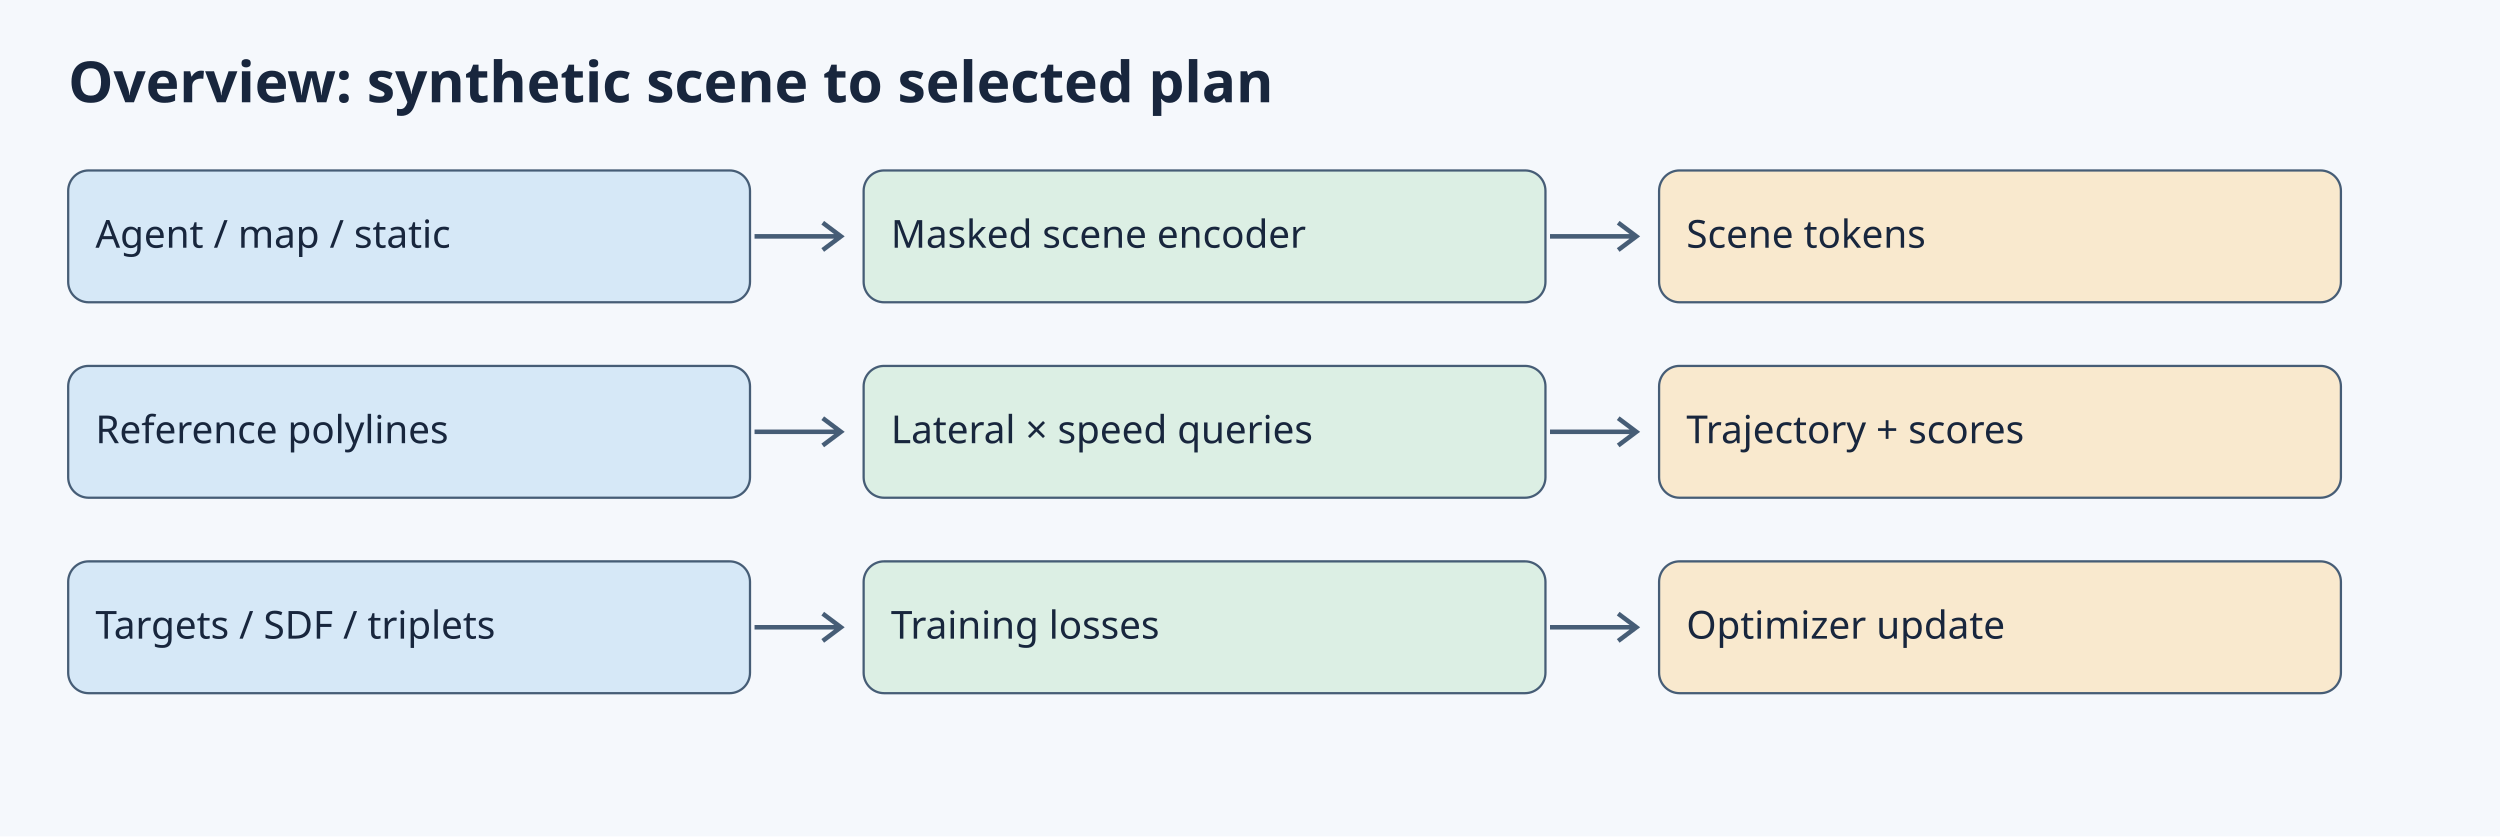
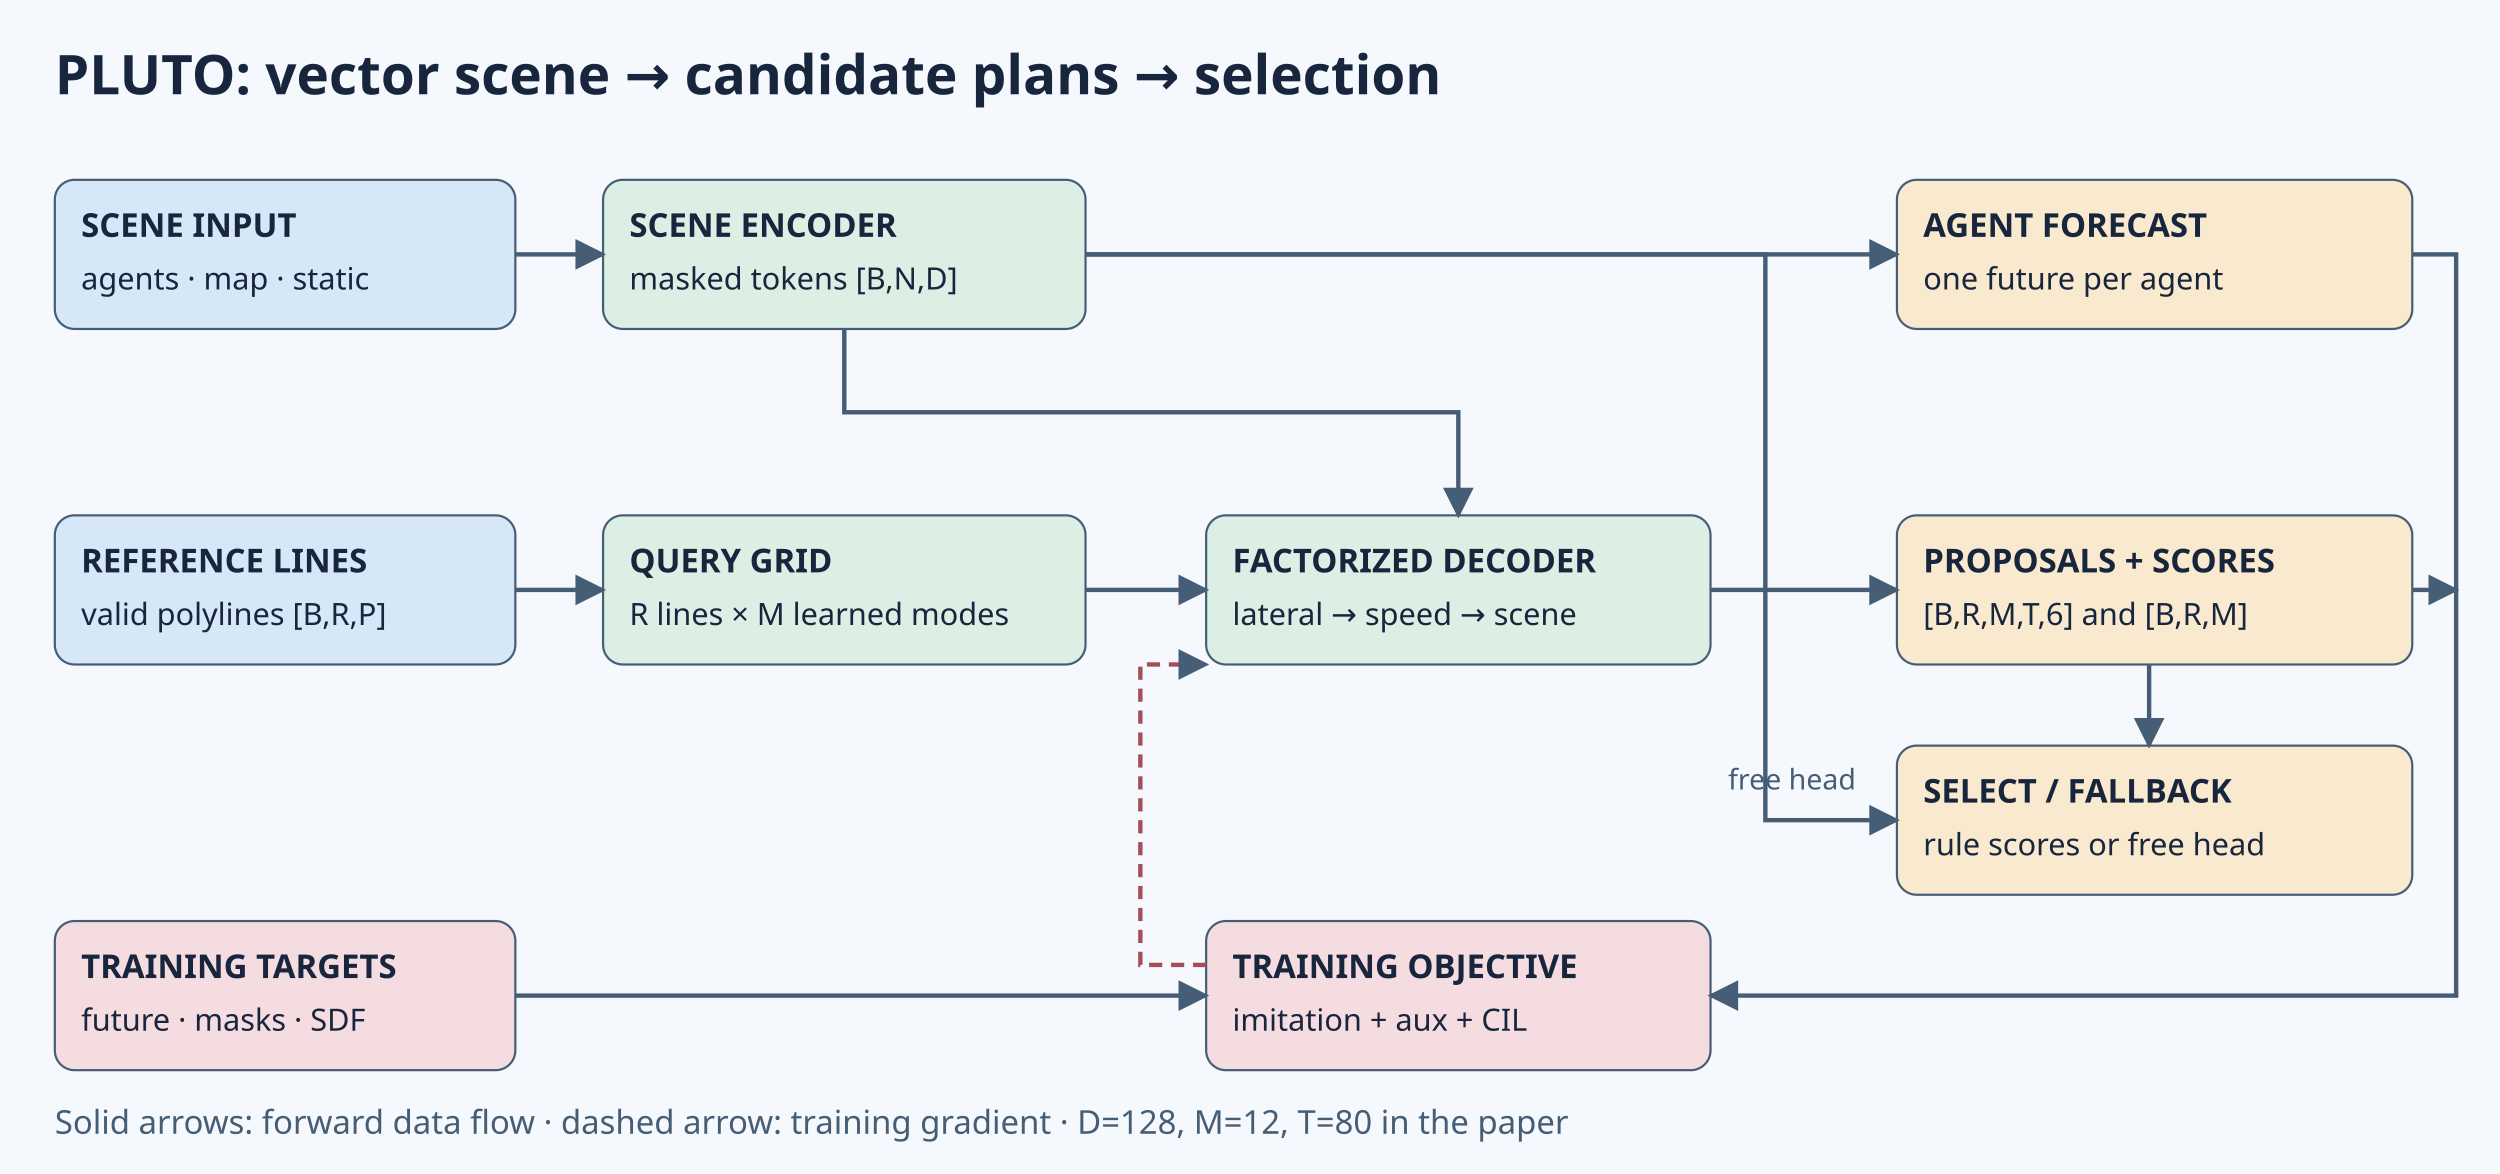
- <svg xmlns="http://www.w3.org/2000/svg" width="1100" height="368" viewBox="0 0 1100 368">
+ <svg xmlns="http://www.w3.org/2000/svg" width="1140" height="535" viewBox="0 0 1140 535">
  <rect width="100%" height="100%" fill="#f5f8fc" />
-   <text x="30" y="45" font-family="sans-serif" font-size="25" font-weight="bold" fill="#18263d">Overview: synthetic scene to selected plan</text>
-   <rect x="30" y="75" width="300" height="58" rx="9" fill="#d6e8f7" stroke="#465d76" />
-   <text x="42" y="109" font-family="sans-serif" font-size="17" fill="#18263d">Agent / map / static</text>
-   <path d="M332 104 h 38 m -8 -6 l 8 6 -8 6" fill="none" stroke="#465d76" stroke-width="2" />
-   <rect x="380" y="75" width="300" height="58" rx="9" fill="#dcefe4" stroke="#465d76" />
-   <text x="392" y="109" font-family="sans-serif" font-size="17" fill="#18263d">Masked scene encoder</text>
-   <path d="M682 104 h 38 m -8 -6 l 8 6 -8 6" fill="none" stroke="#465d76" stroke-width="2" />
-   <rect x="730" y="75" width="300" height="58" rx="9" fill="#f9e9ce" stroke="#465d76" />
-   <text x="742" y="109" font-family="sans-serif" font-size="17" fill="#18263d">Scene tokens</text>
-   <rect x="30" y="161" width="300" height="58" rx="9" fill="#d6e8f7" stroke="#465d76" />
-   <text x="42" y="195" font-family="sans-serif" font-size="17" fill="#18263d">Reference polylines</text>
-   <path d="M332 190 h 38 m -8 -6 l 8 6 -8 6" fill="none" stroke="#465d76" stroke-width="2" />
-   <rect x="380" y="161" width="300" height="58" rx="9" fill="#dcefe4" stroke="#465d76" />
-   <text x="392" y="195" font-family="sans-serif" font-size="17" fill="#18263d">Lateral × speed queries</text>
-   <path d="M682 190 h 38 m -8 -6 l 8 6 -8 6" fill="none" stroke="#465d76" stroke-width="2" />
-   <rect x="730" y="161" width="300" height="58" rx="9" fill="#f9e9ce" stroke="#465d76" />
-   <text x="742" y="195" font-family="sans-serif" font-size="17" fill="#18263d">Trajectory + scores</text>
-   <rect x="30" y="247" width="300" height="58" rx="9" fill="#d6e8f7" stroke="#465d76" />
-   <text x="42" y="281" font-family="sans-serif" font-size="17" fill="#18263d">Targets / SDF / triplets</text>
-   <path d="M332 276 h 38 m -8 -6 l 8 6 -8 6" fill="none" stroke="#465d76" stroke-width="2" />
-   <rect x="380" y="247" width="300" height="58" rx="9" fill="#dcefe4" stroke="#465d76" />
-   <text x="392" y="281" font-family="sans-serif" font-size="17" fill="#18263d">Training losses</text>
-   <path d="M682 276 h 38 m -8 -6 l 8 6 -8 6" fill="none" stroke="#465d76" stroke-width="2" />
-   <rect x="730" y="247" width="300" height="58" rx="9" fill="#f9e9ce" stroke="#465d76" />
-   <text x="742" y="281" font-family="sans-serif" font-size="17" fill="#18263d">Optimizer update</text>
+   <defs>
+     <marker id="arrow" viewBox="0 0 10 10" refX="9" refY="5" markerWidth="7" markerHeight="7" orient="auto-start-reverse">
+       <path d="M0 0 L10 5 L0 10 Z" fill="#465d76" />
+     </marker>
+   </defs>
+   <text x="25" y="43" font-family="sans-serif" font-size="25" font-weight="bold" fill="#18263d">PLUTO: vector scene → candidate plans → selection</text>
+   <text x="25" y="517" font-family="sans-serif" font-size="15" fill="#465d76">Solid arrows: forward data flow · dashed arrow: training gradient · D=128, M=12, T=80 in the paper</text>
+   <rect x="25" y="82" width="210" height="68" rx="9" fill="#d6e8f7" stroke="#465d76" />
+   <text x="37" y="108" font-family="sans-serif" font-weight="bold" font-size="15" fill="#18263d">SCENE INPUT</text>
+   <text x="37" y="132" font-family="sans-serif" font-size="14" fill="#18263d">agents · map · static</text>
+   <rect x="275" y="82" width="220" height="68" rx="9" fill="#dcefe4" stroke="#465d76" />
+   <text x="287" y="108" font-family="sans-serif" font-weight="bold" font-size="15" fill="#18263d">SCENE ENCODER</text>
+   <text x="287" y="132" font-family="sans-serif" font-size="14" fill="#18263d">masked tokens [B,N,D]</text>
+   <rect x="865" y="82" width="235" height="68" rx="9" fill="#f9e9ce" stroke="#465d76" />
+   <text x="877" y="108" font-family="sans-serif" font-weight="bold" font-size="15" fill="#18263d">AGENT FORECAST</text>
+   <text x="877" y="132" font-family="sans-serif" font-size="14" fill="#18263d">one future per agent</text>
+   <rect x="25" y="235" width="210" height="68" rx="9" fill="#d6e8f7" stroke="#465d76" />
+   <text x="37" y="261" font-family="sans-serif" font-weight="bold" font-size="15" fill="#18263d">REFERENCE LINES</text>
+   <text x="37" y="285" font-family="sans-serif" font-size="14" fill="#18263d">valid polylines [B,R,P]</text>
+   <rect x="275" y="235" width="220" height="68" rx="9" fill="#dcefe4" stroke="#465d76" />
+   <text x="287" y="261" font-family="sans-serif" font-weight="bold" font-size="15" fill="#18263d">QUERY GRID</text>
+   <text x="287" y="285" font-family="sans-serif" font-size="14" fill="#18263d">R lines × M learned modes</text>
+   <rect x="550" y="235" width="230" height="68" rx="9" fill="#dcefe4" stroke="#465d76" />
+   <text x="562" y="261" font-family="sans-serif" font-weight="bold" font-size="15" fill="#18263d">FACTORIZED DECODER</text>
+   <text x="562" y="285" font-family="sans-serif" font-size="14" fill="#18263d">lateral → speed → scene</text>
+   <rect x="865" y="235" width="235" height="68" rx="9" fill="#f9e9ce" stroke="#465d76" />
+   <text x="877" y="261" font-family="sans-serif" font-weight="bold" font-size="15" fill="#18263d">PROPOSALS + SCORES</text>
+   <text x="877" y="285" font-family="sans-serif" font-size="14" fill="#18263d">[B,R,M,T,6] and [B,R,M]</text>
+   <rect x="865" y="340" width="235" height="68" rx="9" fill="#f9e9ce" stroke="#465d76" />
+   <text x="877" y="366" font-family="sans-serif" font-weight="bold" font-size="15" fill="#18263d">SELECT / FALLBACK</text>
+   <text x="877" y="390" font-family="sans-serif" font-size="14" fill="#18263d">rule scores or free head</text>
+   <rect x="25" y="420" width="210" height="68" rx="9" fill="#f5dce0" stroke="#465d76" />
+   <text x="37" y="446" font-family="sans-serif" font-weight="bold" font-size="15" fill="#18263d">TRAINING TARGETS</text>
+   <text x="37" y="470" font-family="sans-serif" font-size="14" fill="#18263d">future · masks · SDF</text>
+   <rect x="550" y="420" width="230" height="68" rx="9" fill="#f5dce0" stroke="#465d76" />
+   <text x="562" y="446" font-family="sans-serif" font-weight="bold" font-size="15" fill="#18263d">TRAINING OBJECTIVE</text>
+   <text x="562" y="470" font-family="sans-serif" font-size="14" fill="#18263d">imitation + aux + CIL</text>
+   <path d="M235 116 H275" fill="none" stroke="#465d76" stroke-width="2" marker-end="url(#arrow)" />
+   <path d="M495 116 H865" fill="none" stroke="#465d76" stroke-width="2" marker-end="url(#arrow)" />
+   <path d="M235 269 H275" fill="none" stroke="#465d76" stroke-width="2" marker-end="url(#arrow)" />
+   <path d="M495 269 H550" fill="none" stroke="#465d76" stroke-width="2" marker-end="url(#arrow)" />
+   <path d="M385 150 V188 H665 V235" fill="none" stroke="#465d76" stroke-width="2" marker-end="url(#arrow)" />
+   <path d="M780 269 H865" fill="none" stroke="#465d76" stroke-width="2" marker-end="url(#arrow)" />
+   <path d="M980 303 V340" fill="none" stroke="#465d76" stroke-width="2" marker-end="url(#arrow)" />
+   <path d="M235 454 H550" fill="none" stroke="#465d76" stroke-width="2" marker-end="url(#arrow)" />
+   <path d="M1100 116 H1120 V454 H780" fill="none" stroke="#465d76" stroke-width="2" marker-end="url(#arrow)" />
+   <path d="M1100 269 H1120" fill="none" stroke="#465d76" stroke-width="2" marker-end="url(#arrow)" />
+   <path d="M495 116 H805 V374 H865" fill="none" stroke="#465d76" stroke-width="2" marker-end="url(#arrow)" />
+   <text x="788" y="360" font-family="sans-serif" font-size="13" fill="#465d76">free head</text>
+   <path d="M550 440 H520 V303 H550" fill="none" stroke="#a54e5a" stroke-width="2" stroke-dasharray="6 4" marker-end="url(#arrow)" />
</svg>
